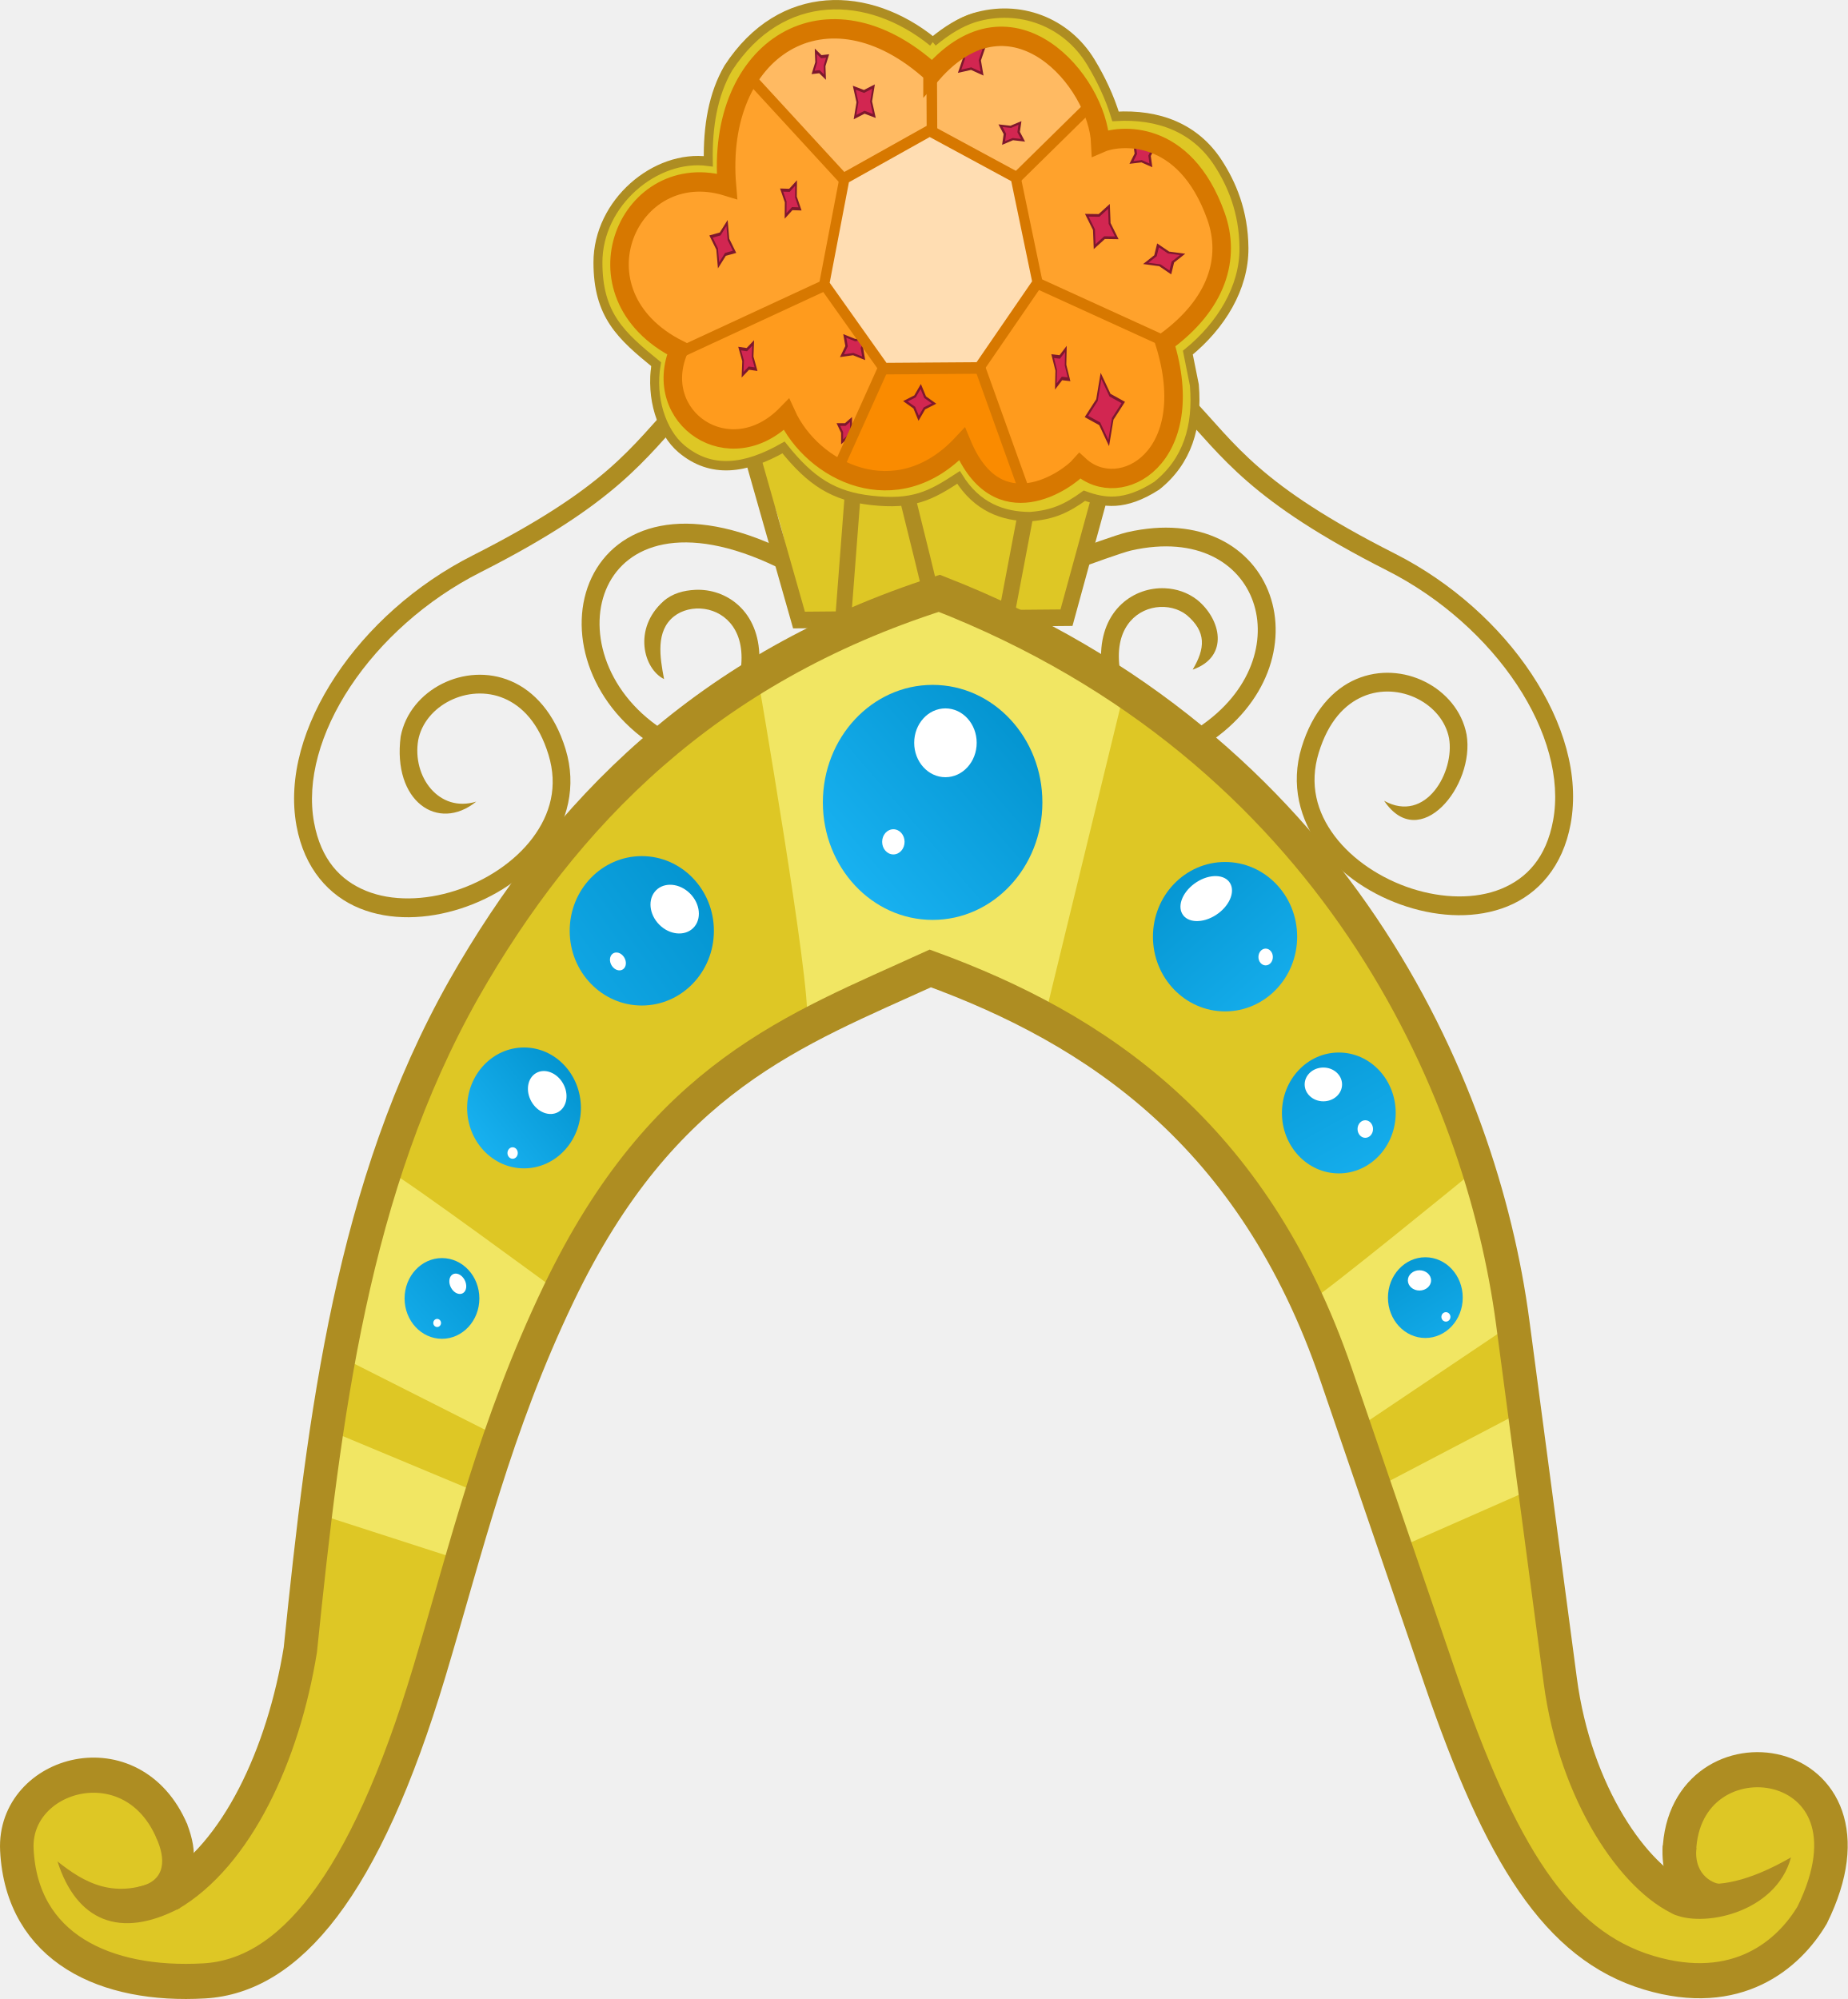
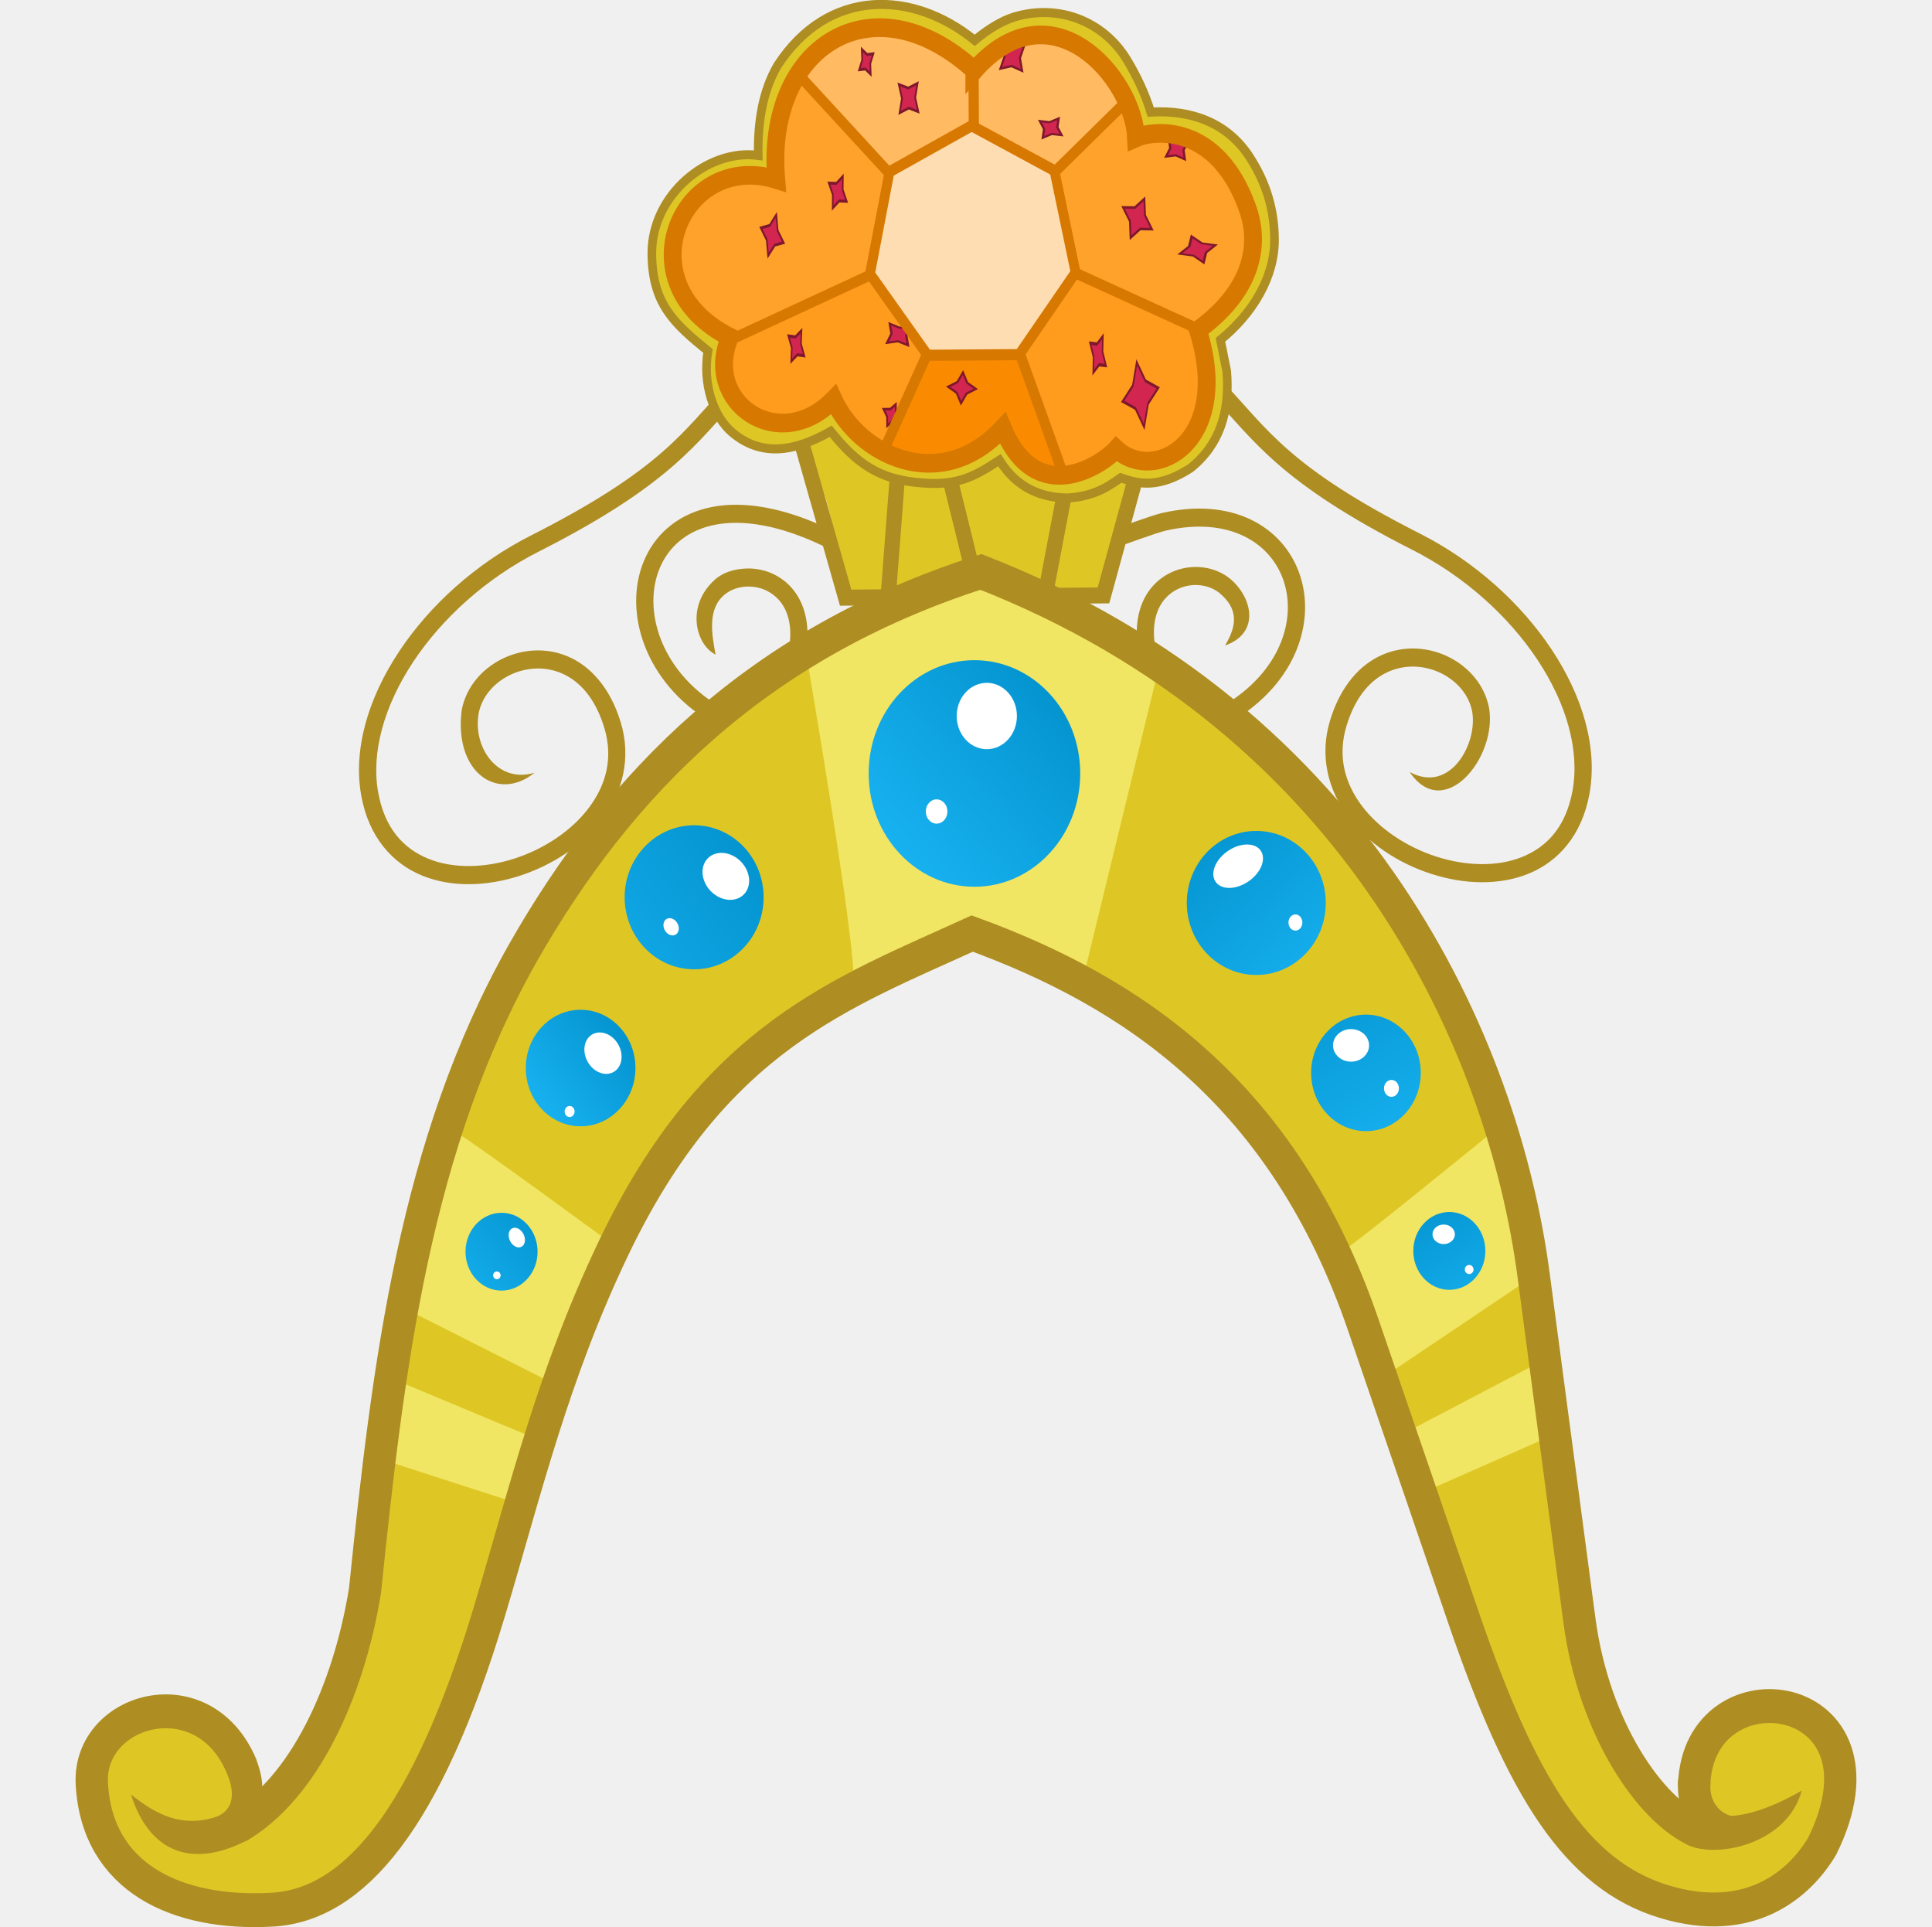
- <svg xmlns="http://www.w3.org/2000/svg" xmlns:xlink="http://www.w3.org/1999/xlink" width="340.836" height="368.777" id="svg3634" version="1.1">
+ <svg xmlns="http://www.w3.org/2000/svg" xmlns:xlink="http://www.w3.org/1999/xlink" width="369.768" height="368.679" id="svg3634" version="1.1">
  <defs id="defs3636">
    <linearGradient xlink:href="#linearGradient4212" id="linearGradient6719" gradientUnits="userSpaceOnUse" x1="-3223.634" y1="-327.35" x2="-3259.956" y2="-294.702" />
    <linearGradient id="linearGradient4212">
      <stop style="stop-color:#0597d3;stop-opacity:1" offset="0" id="stop4214" />
      <stop style="stop-color:#16afee;stop-opacity:1" offset="1" id="stop4216" />
    </linearGradient>
    <linearGradient xlink:href="#linearGradient4172" id="linearGradient6721" gradientUnits="userSpaceOnUse" x1="-3163.312" y1="-408.244" x2="-3209.836" y2="-369.882" />
    <linearGradient id="linearGradient4172">
      <stop style="stop-color:#008fca;stop-opacity:1" offset="0" id="stop4174" />
      <stop style="stop-color:#17b0ef;stop-opacity:1" offset="1" id="stop4176" />
    </linearGradient>
    <linearGradient xlink:href="#linearGradient4152" id="linearGradient6723" gradientUnits="userSpaceOnUse" x1="-3099.893" y1="-496.609" x2="-3194.184" y2="-424.624" />
    <linearGradient id="linearGradient4152">
      <stop style="stop-color:#008fca;stop-opacity:1" offset="0" id="stop4154" />
      <stop style="stop-color:#14aceb;stop-opacity:1" offset="1" id="stop4156" />
    </linearGradient>
    <linearGradient xlink:href="#linearGradient4134" id="linearGradient6725" gradientUnits="userSpaceOnUse" x1="-2960.16" y1="-565.872" x2="-3082.036" y2="-455.467" />
    <linearGradient id="linearGradient4134">
      <stop style="stop-color:#008fca;stop-opacity:1" offset="0" id="stop4136" />
      <stop style="stop-color:#21beff;stop-opacity:1" offset="1" id="stop4138" />
    </linearGradient>
    <linearGradient xlink:href="#linearGradient4180" id="linearGradient6727" gradientUnits="userSpaceOnUse" x1="-3167.174" y1="-487.565" x2="-3118.609" y2="-430.839" />
    <linearGradient id="linearGradient4180">
      <stop style="stop-color:#0697d3;stop-opacity:1" offset="0" id="stop4182" />
      <stop style="stop-color:#16afee;stop-opacity:1" offset="1" id="stop4184" />
    </linearGradient>
    <linearGradient xlink:href="#linearGradient4188" id="linearGradient6729" gradientUnits="userSpaceOnUse" x1="-3206.336" y1="-416.112" x2="-3178.056" y2="-363.014" />
    <linearGradient id="linearGradient4188">
      <stop style="stop-color:#099cd9;stop-opacity:1" offset="0" id="stop4190" />
      <stop style="stop-color:#16afee;stop-opacity:1" offset="1" id="stop4192" />
    </linearGradient>
    <linearGradient xlink:href="#linearGradient4196" id="linearGradient6731" gradientUnits="userSpaceOnUse" x1="-3246.08" y1="-330.049" x2="-3224.725" y2="-293.688" />
    <linearGradient id="linearGradient4196">
      <stop style="stop-color:#0698d4;stop-opacity:1" offset="0" id="stop4198" />
      <stop style="stop-color:#14aceb;stop-opacity:1" offset="1" id="stop4200" />
    </linearGradient>
  </defs>
-   <g id="layer1" transform="translate(-204.577,-348.0007)">
+   <g id="layer1" transform="translate(-190.1163,-348.0229)">
    <g style="display:inline" id="g6120" transform="matrix(0.4122991,0,0,0.4319844,-144.7733,-3008.224)">
      <path id="path4073" d="m 1149.552,7939.961 c -20.156,20.263 -29.832,37.105 -90.875,66.625 -25.452,12.308 -46.906,30.826 -61.187,51.406 -14.282,20.58 -21.494,43.351 -17.5,64.062 3.51,18.204 14.534,29.859 28.281,35.188 13.748,5.329 30.001,4.742 45.125,0.094 15.124,-4.648 29.187,-13.378 38.469,-25.156 9.282,-11.778 13.616,-26.935 8.5,-42.938 -4.904,-15.339 -14.089,-24.839 -24.438,-29.062 -10.349,-4.223 -21.616,-3.255 -30.812,1.156 -9.196,4.411 -16.508,12.4 -18.531,22.531 -3.719,27.604 16.648,41.003 33.818,27.781 -16.636,4.922 -28.749,-10.667 -25.974,-26.218 1.45,-7.258 6.861,-13.376 14.156,-16.875 7.296,-3.499 16.249,-4.259 24.312,-0.969 8.064,3.291 15.514,10.55 19.844,24.094 4.295,13.436 0.862,25.357 -7.156,35.531 -8.018,10.175 -20.788,18.245 -34.531,22.469 -13.743,4.224 -28.363,4.568 -39.906,0.094 -11.543,-4.474 -20.253,-13.349 -23.312,-29.219 -3.443,-17.854 2.801,-38.665 16.219,-58 13.418,-19.335 33.925,-37.078 58.125,-48.781 61.839,-29.905 73.566,-48.557 93.063,-68.156 l -5.688,-5.656 z" style="font-size:medium;font-style:normal;font-variant:normal;font-weight:normal;font-stretch:normal;text-indent:0;text-align:start;text-decoration:none;line-height:normal;letter-spacing:normal;word-spacing:normal;text-transform:none;direction:ltr;block-progression:tb;writing-mode:lr-tb;text-anchor:start;baseline-shift:baseline;color:#000000;fill:#ae8d22;fill-opacity:1;stroke:none;stroke-width:8;marker:none;visibility:visible;display:inline;overflow:visible;enable-background:accumulate;font-family:Sans;-inkscape-font-specification:Sans" />
      <path id="path4073-1" d="m 1380.486,7939.097 -5.656,5.656 c 19.496,19.6 31.223,38.282 93.062,68.188 24.2,11.703 44.707,29.446 58.125,48.781 13.418,19.335 19.63,40.114 16.188,57.969 -3.06,15.87 -11.77,24.776 -23.312,29.25 -11.543,4.474 -26.131,4.099 -39.875,-0.125 -13.744,-4.224 -26.544,-12.294 -34.562,-22.469 -8.018,-10.175 -11.42,-22.096 -7.125,-35.531 4.33,-13.543 11.749,-20.772 19.812,-24.062 8.064,-3.291 17.017,-2.562 24.312,0.938 7.296,3.499 12.738,9.617 14.188,16.875 2.628,14.297 -10.336,36.623 -29.034,26.737 15.849,22.584 40.764,-6.369 36.877,-28.299 -2.023,-10.132 -9.366,-18.12 -18.562,-22.531 -9.196,-4.411 -20.464,-5.348 -30.813,-1.125 -10.349,4.223 -19.502,13.692 -24.406,29.031 -5.116,16.002 -0.813,31.159 8.469,42.938 9.282,11.778 23.376,20.508 38.5,25.156 15.124,4.648 31.377,5.235 45.125,-0.094 13.748,-5.329 24.74,-16.983 28.25,-35.188 3.994,-20.712 -3.187,-43.451 -17.469,-64.031 -14.282,-20.58 -35.767,-39.129 -61.219,-51.438 -61.043,-29.52 -70.719,-46.362 -90.875,-66.625 z" style="font-size:medium;font-style:normal;font-variant:normal;font-weight:normal;font-stretch:normal;text-indent:0;text-align:start;text-decoration:none;line-height:normal;letter-spacing:normal;word-spacing:normal;text-transform:none;direction:ltr;block-progression:tb;writing-mode:lr-tb;text-anchor:start;baseline-shift:baseline;color:#000000;fill:#ae8d22;fill-opacity:1;stroke:none;stroke-width:8;marker:none;visibility:visible;display:inline;overflow:visible;enable-background:accumulate;font-family:Sans;-inkscape-font-specification:Sans" />
      <path id="path3969" d="m 1196.78,8007.926 c -87.384,-40.428 -110.644,41.362 -55.397,76.115" style="color:#000000;fill:none;stroke:#ae8d22;stroke-width:8;stroke-linecap:butt;stroke-linejoin:miter;stroke-miterlimit:4;stroke-opacity:1;stroke-dasharray:none;stroke-dashoffset:0;marker:none;visibility:visible;display:inline;overflow:visible;enable-background:accumulate" />
      <path id="path3971" d="m 1158.458,8021.211 c -5.15,0.216 -10.404,1.532 -14.344,4.906 -13.667,11.707 -8.906,28.835 0.319,33.22 -1.891,-9.437 -3.812,-20.549 4.431,-26.782 3.632,-2.746 8.735,-3.876 13.656,-3.188 4.921,0.688 9.577,3.166 12.688,7.469 3.111,4.303 4.86,10.593 3.344,19.656 l 7.906,1.312 c 1.791,-10.705 -0.295,-19.45 -4.781,-25.656 -4.486,-6.206 -11.21,-9.729 -18.062,-10.688 -1.713,-0.24 -3.44,-0.322 -5.156,-0.25 z" style="font-size:medium;font-style:normal;font-variant:normal;font-weight:normal;font-stretch:normal;text-indent:0;text-align:start;text-decoration:none;line-height:normal;letter-spacing:normal;word-spacing:normal;text-transform:none;direction:ltr;block-progression:tb;writing-mode:lr-tb;text-anchor:start;baseline-shift:baseline;color:#000000;fill:#ae8d22;fill-opacity:1;stroke:none;stroke-width:8;marker:none;visibility:visible;display:inline;overflow:visible;enable-background:accumulate;font-family:Sans;-inkscape-font-specification:Sans" />
      <path id="path3969-7" d="m 1328.48,8008.366 c 4.514,-1.622 19.873,-6.95 24.033,-7.853 62.627,-13.6 84.085,50.622 33.117,82.854" style="color:#000000;fill:none;stroke:#ae8d22;stroke-width:8;stroke-linecap:butt;stroke-linejoin:miter;stroke-miterlimit:4;stroke-opacity:1;stroke-dasharray:none;stroke-dashoffset:0;marker:none;visibility:visible;display:inline;overflow:visible;enable-background:accumulate" />
      <path id="path3971-4" d="m 1368.549,8020.535 c -1.717,-0.072 -3.443,0.01 -5.156,0.25 -6.852,0.959 -13.576,4.481 -18.062,10.687 -4.486,6.206 -6.541,14.951 -4.75,25.656 l 7.875,-1.312 c -1.516,-9.063 0.233,-15.353 3.344,-19.656 3.111,-4.303 7.766,-6.78 12.687,-7.469 4.921,-0.688 9.995,0.481 13.656,3.188 9.084,7.247 8.403,14.388 2.791,23.414 16.622,-5.55 12.625,-21.665 1.959,-29.852 -4.171,-3.083 -9.194,-4.69 -14.344,-4.906 z" style="font-size:medium;font-style:normal;font-variant:normal;font-weight:normal;font-stretch:normal;text-indent:0;text-align:start;text-decoration:none;line-height:normal;letter-spacing:normal;word-spacing:normal;text-transform:none;direction:ltr;block-progression:tb;writing-mode:lr-tb;text-anchor:start;baseline-shift:baseline;color:#000000;fill:#ae8d22;fill-opacity:1;stroke:none;stroke-width:8;marker:none;visibility:visible;display:inline;overflow:visible;enable-background:accumulate;font-family:Sans;-inkscape-font-specification:Sans" />
      <g transform="matrix(0.8132348,0,0,0.8121246,4571.774,8885.232)" id="g4007" style="display:inline">
        <path style="color:#000000;fill:#ffba62;fill-opacity:1;stroke:none;stroke-width:8;marker:none;visibility:visible;display:inline;overflow:visible;enable-background:accumulate" d="m -4162.727,-1331.649 47.836,53.2 47.273,-27.218 47.273,23.507 40.52,-40.209 c -6.192,-16.564 -29.038,-27.026 -52.901,-37.116 l -34.329,22.888 c -52.941,-38.358 -59.785,-10.593 -86.104,-12.372 z" id="path3903-1" />
        <path style="color:#000000;fill:#ffa22c;fill-opacity:1;stroke:none;stroke-width:8;marker:none;visibility:visible;display:inline;overflow:visible;enable-background:accumulate" d="m -4207.186,-1187.515 c -24.792,-26.428 -40.46,-52.532 -19.134,-77.325 -1.945,-10.722 49.551,-18.279 47.273,-8.66 -1.252,5.288 6.15,-64.975 11.818,-61.86 0,0 52.338,51.344 51.775,53.818 -0.563,2.474 -9.567,58.767 -9.567,58.767 z" id="path3913-7" />
        <path style="color:#000000;fill:#ffa22c;fill-opacity:1;stroke:none;stroke-width:8;marker:none;visibility:visible;display:inline;overflow:visible;enable-background:accumulate" d="m -4020.908,-1280.305 42.208,-40.209 3.939,19.795 c 46.932,-1.372 62.646,25.852 64.719,65.572 -6.177,22.3 -19.688,28.476 -31.515,38.353 l -69.221,-28.456 z" id="path3916-4" />
        <path style="color:#000000;fill:#ff9b1d;fill-opacity:1;stroke:none;stroke-width:8;marker:none;visibility:visible;display:inline;overflow:visible;enable-background:accumulate" d="m -4207.186,-1189.989 c -5.937,14.094 -9.505,66.76 60.217,36.497 l 28.701,26.6 24.199,-55.055 -32.078,-40.209 z" id="path3920-0" />
        <path style="color:#000000;fill:#fa8b00;fill-opacity:1;stroke:none;stroke-width:8;marker:none;visibility:visible;display:inline;overflow:visible;enable-background:accumulate" d="m -4120.875,-1126.963 c 2.786,-2.624 27.458,-53.802 27.458,-53.802 l 53.324,-0.875 c 0,0 24.707,62.652 25.468,66.05 2.767,12.354 -34.349,-13.821 -37.804,-20.996 -18.736,7.219 -30.872,20.931 -68.446,9.623 z" id="path3922-9" />
        <path style="color:#000000;fill:#ff9b1d;fill-opacity:1;stroke:none;stroke-width:8;marker:none;visibility:visible;display:inline;overflow:visible;enable-background:accumulate" d="m -4040.491,-1178.578 33.029,-45.929 72.425,34.118 c 0.787,29.09 -4.251,52.692 -18.305,67.799 l -33.427,-7.436 -29.05,15.747 z" id="path3925-4" />
        <path style="fill:#d22651;fill-opacity:1;stroke:#7e182d;stroke-width:10.581;stroke-miterlimit:4;stroke-opacity:1;stroke-dasharray:none;display:inline" id="path3932-8" d="m -7093.084,-566.639 -56.51,8.768 -42.85,37.87 -8.768,-56.51 -37.87,-42.85 56.51,-8.768 42.85,-37.87 8.768,56.51 z" transform="matrix(0.08865716,0,0,0.1525333,-3546.818,-1155.211)" />
        <path style="color:#000000;fill:none;stroke:#dec725;stroke-width:11.074;stroke-linecap:butt;stroke-linejoin:miter;stroke-miterlimit:4;stroke-opacity:1;stroke-dasharray:none;stroke-dashoffset:0;marker:none;visibility:visible;display:inline;overflow:visible;enable-background:accumulate" d="m -4148.658,-1145.45 c -11.483,7.483 -19.998,10.137 -26.938,10.02 -34.175,0.636 -45.288,-31.201 -39.236,-50.992 -8.175,-4.455 -16.211,-10.133 -20.267,-15.949 -17.062,-24.463 -11.599,-56.547 8.528,-72.617 12.681,-11.052 27.605,-10.454 40.208,-10.886 0.625,-36.229 11.786,-66.026 46.682,-77.687 23.72,-5.788 49.414,-4.41 73.189,17.683 7.494,-7.117 14.968,-14.29 25.299,-16.236 21.472,-4.045 42.258,3.721 56.57,20.793 8.127,9.693 12.496,21.044 15.491,33.796 34.113,-8.777 68.468,22.811 69.362,66.418 -0.628,20.669 -13.694,36.723 -31.656,51.116 18.425,56.349 -21.097,85.653 -52.901,70.52 -10.18,6.968 -19.505,12.15 -29.885,12.87 -19.973,1.463 -33.072,-8.864 -36.522,-23.386 -5.674,3.932 -10.878,8.597 -16.966,11.406 -18.049,8.328 -42.202,5.193 -58.694,-4.191 -14.072,-8.007 -14.156,-15.925 -22.262,-22.68 z" id="path3116-8" />
        <path style="fill:#d22651;fill-opacity:1;stroke:#7e182d;stroke-width:3.357;stroke-miterlimit:4;stroke-opacity:1;stroke-dasharray:none;display:inline" id="path3889-2" d="m -6121.79,-104.311 -20.278,-5.939 -20.277,5.939 5.939,-20.278 -5.939,-20.278 20.277,5.939 20.278,-5.939 -5.939,20.278 z" transform="matrix(0.3000914,-0.1146958,0.1059998,0.4073165,-2117.247,-1908.665)" />
        <path style="fill:#d22651;fill-opacity:1;stroke:#7e182d;stroke-width:4.675;stroke-miterlimit:4;stroke-opacity:1;stroke-dasharray:none;display:inline" id="path3901-4" d="m -6036.625,-213.809 -18.373,-8.684 -20.155,2.601 8.684,-18.373 -2.601,-20.155 18.373,8.684 20.154,-2.601 -8.684,18.373 z" transform="matrix(0.2775355,0,0,0.2495999,-2271.245,-1233.743)" />
        <path style="fill:#d22651;fill-opacity:1;stroke:#7e182d;stroke-width:5.291;stroke-miterlimit:4;stroke-opacity:1;stroke-dasharray:none;display:inline" id="path3905-5" d="m -5973.764,-86.061 -19.294,20.77 -5.04,27.897 -20.77,-19.294 -27.896,-5.04 19.294,-20.77 5.04,-27.897 20.77,19.294 z" transform="matrix(0.2775355,0,0,0.1949036,-2271.245,-1223.528)" />
        <path transform="matrix(0.2775355,0,0,0.3050665,-2271.245,-1219.409)" style="fill:#d22651;fill-opacity:1;stroke:#7e182d;stroke-width:4.229;stroke-miterlimit:4;stroke-opacity:1;stroke-dasharray:none;display:inline" id="path3907-5" d="m -6371.204,-380.085 -21.711,-8.561 -22.899,4.505 8.561,-21.711 -4.505,-22.899 21.711,8.561 22.899,-4.505 -8.561,21.711 z" />
        <path style="fill:#d22651;fill-opacity:1;stroke:#7e182d;stroke-width:4.804;stroke-miterlimit:4;stroke-opacity:1;stroke-dasharray:none;display:inline" id="path3909-1" d="m -6290.094,-266.531 -20.155,-2.601 -18.373,8.684 2.601,-20.155 -8.684,-18.373 20.154,2.601 18.373,-8.684 -2.601,20.155 z" transform="matrix(0.2775355,0,0,0.2364301,-2271.245,-1237.285)" />
        <path style="fill:#d22651;fill-opacity:1;stroke:#7e182d;stroke-width:5.26;stroke-miterlimit:4;stroke-opacity:1;stroke-dasharray:none;display:inline" id="path3911-7" d="m -6685.506,-374.002 -17.062,-9.401 -19.438,1.29 9.401,-17.062 -1.29,-19.438 17.062,9.401 19.438,-1.29 -9.401,17.062 z" transform="matrix(0.1794119,0,0,0.3050665,-2926.455,-1219.409)" />
        <path style="fill:#d22651;fill-opacity:1;stroke:#7e182d;stroke-width:4.866;stroke-miterlimit:4;stroke-opacity:1;stroke-dasharray:none;display:inline" id="path3914-1" d="m -6571.952,-307.086 -25.644,-6.41 -25.05,8.438 6.41,-25.644 -8.438,-25.05 25.644,6.41 25.05,-8.438 -6.41,25.644 z" transform="matrix(0.2096038,0,0,0.3050665,-2721.27,-1219.409)" />
        <path style="fill:#d22651;fill-opacity:1;stroke:#7e182d;stroke-width:5.274;stroke-miterlimit:4;stroke-opacity:1;stroke-dasharray:none;display:inline" id="path3918-1" d="m -6711.867,-146.893 -24.087,-0.45 -20.523,12.616 0.45,-24.087 -12.616,-20.524 24.087,0.45 20.524,-12.616 -0.45,24.087 z" transform="matrix(0.1784157,0,0,0.3050665,-2942.151,-1219.409)" />
        <path style="fill:#d22651;fill-opacity:1;stroke:#7e182d;stroke-width:4.859;stroke-miterlimit:4;stroke-opacity:1;stroke-dasharray:none;display:inline" id="path3923-5" d="m -6198.845,149.159 -22.776,-1.167 -19.807,11.306 1.167,-22.776 -11.306,-19.807 22.776,1.167 19.807,-11.305 -1.167,22.776 z" transform="matrix(0.1707911,0,0,0.3754665,-2932.937,-1230.623)" />
        <path style="fill:#d22651;fill-opacity:1;stroke:#7e182d;stroke-width:4.481;stroke-miterlimit:4;stroke-opacity:1;stroke-dasharray:none;display:inline" id="path3926-2" d="m -6125.846,159.297 23.76,27.875 35.045,10.652 -27.875,23.76 -10.652,35.045 -23.76,-27.875 -35.045,-10.652 27.875,-23.76 z" transform="matrix(0.2081516,0,0,0.3622665,-2698.953,-1234.088)" />
        <path style="fill:#d22651;fill-opacity:1;stroke:#7e182d;stroke-width:4.306;stroke-miterlimit:4;stroke-opacity:1;stroke-dasharray:none;display:inline" id="path3928-7" d="m -6466.508,187.686 -19.069,8.726 -11.348,17.635 -8.726,-19.069 -17.635,-11.348 19.069,-8.726 11.348,-17.635 8.726,19.069 z" transform="matrix(0.2775355,0,0,0.2941713,-2271.245,-1217.077)" />
        <path style="fill:#d22651;fill-opacity:1;stroke:#7e182d;stroke-width:5.149;stroke-miterlimit:4;stroke-opacity:1;stroke-dasharray:none;display:inline" id="path3930-6" d="m -6646.979,72.104 22.428,9.872 24.21,-3.788 -9.872,22.428 3.788,24.21 -22.428,-9.872 -24.21,3.788 9.872,-22.428 z" transform="matrix(0.2561866,0,0,0.2229332,-2412.155,-1213.487)" />
        <path style="fill:#d22651;fill-opacity:1;stroke:#7e182d;stroke-width:6.918;stroke-miterlimit:4;stroke-opacity:1;stroke-dasharray:none;display:inline" id="path3933-1" d="m -6782.838,126.853 -30.17,-2.232 -26.607,14.398 2.232,-30.17 -14.398,-26.607 30.17,2.232 26.607,-14.398 -2.232,30.17 z" transform="matrix(0.1306049,0,0,0.2422587,-3277.981,-1210.677)" />
        <path style="fill:#d22651;fill-opacity:1;stroke:#7e182d;stroke-width:5.336;stroke-miterlimit:4;stroke-opacity:1;stroke-dasharray:none;display:inline" id="path3935-4" d="m -6634.812,240.408 -18.721,0.021 -15.751,10.118 -0.021,-18.721 -10.118,-15.751 18.721,-0.021 15.751,-10.118 0.021,18.721 z" transform="matrix(0.201844,0,0,0.2634666,-2770.348,-1207.749)" />
        <path style="color:#000000;fill:#dec725;fill-opacity:1;stroke:none;stroke-width:8;marker:none;visibility:visible;display:inline;overflow:visible;enable-background:accumulate" d="m -4165.444,-1132.212 c 12.338,23.506 16.481,29.251 25.468,87.921 l 74.415,-4.374 46.161,-0.437 27.856,1.312 17.111,-63.863 -9.153,-2.187 -36.611,11.373 -33.427,-19.684 -25.866,11.373 -31.039,-2.187 -21.091,-10.061 -17.509,-15.747 z" id="path3938-2" />
        <path style="fill:#ffddb2;fill-opacity:1;stroke:#d77800;stroke-width:24.019;stroke-miterlimit:4;stroke-opacity:1;stroke-dasharray:none;display:inline" id="path3110-3" d="m -6578.035,96.437 -219.614,50.482 -176.395,-140.226 -0.348,-225.341 175.962,-140.77 219.768,49.804 98.085,202.874 z" transform="matrix(0.2264093,0.05520111,-0.04986546,0.2471147,-2547.021,-841.2863)" />
        <path style="color:#000000;fill:none;stroke:#d77800;stroke-width:10.184;stroke-linecap:butt;stroke-linejoin:miter;stroke-miterlimit:10;stroke-opacity:1;stroke-dasharray:none;stroke-dashoffset:0;marker:none;visibility:visible;display:inline;overflow:visible;enable-background:accumulate" d="m -4066.755,-1335.611 c -57.975,-50.667 -119.645,-13.178 -113.089,59.489 -53.962,-15.967 -87.446,56.599 -26.464,85.99 -15.781,35.568 28.006,64.592 59.168,34.046 14.191,29.884 60.46,52.605 96.616,15.563 19.567,45.015 57.853,19.045 64.852,11.47 22.118,19.381 66.364,-4.465 46.554,-64.897 29.168,-20.128 36.493,-44.473 28.316,-66.444 -17.345,-46.603 -53.565,-42.74 -63.631,-38.473 -1.561,-32.594 -48.154,-84.606 -92.322,-36.743 z" id="path3112-2" />
        <path style="color:#000000;fill:none;stroke:#d77800;stroke-width:5.82;stroke-linecap:butt;stroke-linejoin:miter;stroke-miterlimit:4;stroke-opacity:1;stroke-dasharray:none;stroke-dashoffset:0;marker:none;visibility:visible;display:inline;overflow:visible;enable-background:accumulate" d="m -4114.329,-1278.449 -51.775,-53.818" id="path3888-2" />
        <path style="color:#000000;fill:none;stroke:#d77800;stroke-width:5.82;stroke-linecap:butt;stroke-linejoin:miter;stroke-miterlimit:4;stroke-opacity:1;stroke-dasharray:none;stroke-dashoffset:0;marker:none;visibility:visible;display:inline;overflow:visible;enable-background:accumulate" d="m -4021.471,-1279.686 42.771,-40.209" id="path3899-1" />
        <path style="color:#000000;fill:none;stroke:#d77800;stroke-width:5.82;stroke-linecap:butt;stroke-linejoin:miter;stroke-miterlimit:4;stroke-opacity:1;stroke-dasharray:none;stroke-dashoffset:0;marker:none;visibility:visible;display:inline;overflow:visible;enable-background:accumulate" d="m -4126.147,-1224.012 -78.225,34.642" id="path3891-6" />
        <path style="color:#000000;fill:none;stroke:#d77800;stroke-width:5.82;stroke-linecap:butt;stroke-linejoin:miter;stroke-miterlimit:4;stroke-opacity:1;stroke-dasharray:none;stroke-dashoffset:0;marker:none;visibility:visible;display:inline;overflow:visible;enable-background:accumulate" d="m -4093.506,-1181.329 -24.762,52.581" id="path3893-8" />
        <path style="color:#000000;fill:none;stroke:#d77800;stroke-width:5.82;stroke-linecap:butt;stroke-linejoin:miter;stroke-miterlimit:4;stroke-opacity:1;stroke-dasharray:none;stroke-dashoffset:0;marker:none;visibility:visible;display:inline;overflow:visible;enable-background:accumulate" d="m -4040.605,-1180.71 25.325,67.427" id="path3895-5" />
        <path style="color:#000000;fill:none;stroke:#d77800;stroke-width:5.82;stroke-linecap:butt;stroke-linejoin:miter;stroke-miterlimit:4;stroke-opacity:1;stroke-dasharray:none;stroke-dashoffset:0;marker:none;visibility:visible;display:inline;overflow:visible;enable-background:accumulate" d="m -4007.964,-1224.631 68.096,29.693" id="path3897-7" />
        <path style="color:#000000;fill:none;stroke:#d77800;stroke-width:5.82;stroke-linecap:butt;stroke-linejoin:miter;stroke-miterlimit:4;stroke-opacity:1;stroke-dasharray:none;stroke-dashoffset:0;marker:none;visibility:visible;display:inline;overflow:visible;enable-background:accumulate" d="m -4067.619,-1336.597 c 0.188,15.053 0.375,-27.935 0.563,31.549" id="path3886-6" />
        <path style="color:#000000;fill:none;stroke:#ae8d22;stroke-width:8.729;stroke-linecap:butt;stroke-linejoin:miter;stroke-miterlimit:4;stroke-opacity:1;stroke-dasharray:none;stroke-dashoffset:0;marker:none;visibility:visible;display:inline;overflow:visible;enable-background:accumulate" d="m -4116.017,-1047.402 5.346,-66.809" id="path3931-1-6" />
        <path style="color:#000000;fill:none;stroke:#ae8d22;stroke-width:8.729;stroke-linecap:butt;stroke-linejoin:miter;stroke-miterlimit:4;stroke-opacity:1;stroke-dasharray:none;stroke-dashoffset:0;marker:none;visibility:visible;display:inline;overflow:visible;enable-background:accumulate" d="m -4064.242,-1047.711 c 0,-2.165 -15.758,-62.479 -15.758,-62.479" id="path3934-8" />
        <path style="color:#000000;fill:none;stroke:#ae8d22;stroke-width:8.729;stroke-linecap:butt;stroke-linejoin:miter;stroke-miterlimit:4;stroke-opacity:1;stroke-dasharray:none;stroke-dashoffset:0;marker:none;visibility:visible;display:inline;overflow:visible;enable-background:accumulate" d="m -4026.536,-1048.33 10.693,-53.818" id="path3936-9" />
        <path style="color:#000000;fill:none;stroke:#ae8d22;stroke-width:8.729;stroke-linecap:butt;stroke-linejoin:miter;stroke-miterlimit:4;stroke-opacity:1;stroke-dasharray:none;stroke-dashoffset:0;marker:none;visibility:visible;display:inline;overflow:visible;enable-background:accumulate" d="m -4164.697,-1130.294 24.481,82.274 147.165,-1.237 17.727,-61.86 0,0" id="path3929-2" />
        <path style="color:#000000;fill:none;stroke:#ae8d22;stroke-width:4.922;stroke-linecap:butt;stroke-linejoin:miter;stroke-miterlimit:4;stroke-opacity:1;stroke-dasharray:none;stroke-dashoffset:0;marker:none;visibility:visible;display:inline;overflow:visible;enable-background:accumulate" d="m -4066.556,-1352.014 c -35.116,-27.242 -83.394,-29.052 -112.581,13.771 -8.429,13.867 -11.338,30.807 -10.979,48.998 -29.114,-3.754 -60.732,21.844 -60.718,53.176 0.012,27.791 12.713,38.486 32.066,53.554 -3.254,17.442 2.936,35.678 13.864,44.449 16.374,13.14 35.178,10.721 56.173,-0.707 15.07,18.046 27.661,25.593 48.167,27.817 23.088,2.505 32.785,-2.442 48.135,-12.07 10.075,15.571 24.372,20.593 39.406,20.639 12.625,-1.006 19.912,-4.198 29.836,-11.016 10.544,3.633 21.859,5.742 39.794,-5.249 16.815,-12.846 22.624,-31.015 20.693,-52.927 l -3.582,-17.059 c 18.265,-14.228 31.038,-34.077 30.869,-55.018 -0.155,-19.259 -6.817,-33.794 -14.223,-44.716 -12.533,-18.483 -32.797,-25.814 -56.44,-24.492 -3.182,-10.031 -8.052,-19.806 -13.602,-28.554 -13.427,-21.165 -39.183,-30.513 -64.106,-23.374 -7.608,2.338 -14.954,6.578 -22.773,12.779 z" id="path3999-7" />
      </g>
      <path id="path4109" d="m 930.864,8568.662 c 5.968,34.982 -7.925,-73.309 -73.126,-31.544 0.625,31.546 -6.59,79.546 97.501,78.861 47.018,-28.052 71.884,-94.454 95.207,-168.418 22.446,-71.184 52.737,-145.606 101.946,-202.946 l 107.538,-57.354 c 120.589,15.154 176.24,126.668 213.642,265.26 40.192,140.865 83.394,143.248 126.178,164.891 59.94,1.435 57.267,-41.618 68.824,-74.56 -15.669,-10.019 -30.838,-21.336 -53.052,-14.338 -7.869,21.948 -26.22,53.462 -30.98,45.97 0,0 -64.457,-110.805 -53.616,-216.597 4.496,-15.771 -67.395,-197.87 -75.993,-197.87 l -87.464,-86.03 -100.369,-45.883 c -47.664,16.292 -94.753,34.958 -163.458,98.935 -37.676,46.165 -62.99,96.134 -83.163,147.685 l -30.111,154.855 c -11.592,72.464 -31.692,117.985 -59.504,139.082 z" style="color:#000000;fill:#dec725;fill-opacity:1;stroke:none;stroke-width:8;marker:none;visibility:visible;display:inline;overflow:visible;enable-background:accumulate" />
      <path id="path4115" d="m 996.906,8381.107 64.888,25.854 -10.646,27.882 -60.833,-18.757 z" style="color:#000000;fill:#f1e663;fill-opacity:1;stroke:none;stroke-width:8;marker:none;visibility:visible;display:inline;overflow:visible;enable-background:accumulate" />
      <path id="path4117" d="m 1022.253,8270.087 c 2.535,0 77.562,52.722 77.562,52.722 l -31.937,58.805 -70.464,-33.965 z" style="color:#000000;fill:#f1e663;fill-opacity:1;stroke:none;stroke-width:8;marker:none;visibility:visible;display:inline;overflow:visible;enable-background:accumulate" />
      <path id="path4119" d="m 1208.312,8204.467 c 2.151,-12.905 -22.224,-147.685 -22.224,-147.685 l 84.597,-30.828 79.578,38.714 -35.846,140.516 -46.6,-23.658 z" style="color:#000000;fill:#f1e663;fill-opacity:1;stroke:none;stroke-width:8;marker:none;visibility:visible;display:inline;overflow:visible;enable-background:accumulate" />
      <path id="path4121" d="m 1433.424,8324.909 c 5.018,-2.151 70.258,-53.052 70.258,-53.052 l 22.224,61.655 -75.993,48.751 z" style="color:#000000;fill:#f1e663;fill-opacity:1;stroke:none;stroke-width:8;marker:none;visibility:visible;display:inline;overflow:visible;enable-background:accumulate" />
      <path id="path4123" d="m 1466.403,8403.053 61.655,-30.828 6.452,32.261 -63.089,26.526 z" style="color:#000000;fill:#f1e663;fill-opacity:1;stroke:none;stroke-width:8;marker:none;visibility:visible;display:inline;overflow:visible;enable-background:accumulate" />
      <path id="path3878" d="m 922.893,8578.306 c 30.409,-16.798 51.19,-59.614 58.805,-104.429 10.852,-100.876 23.162,-197.685 73.234,-282.322 44.937,-75.409 108.871,-137.15 212.652,-168.853 176.598,65.823 242.532,210.545 256.539,311.26 l 21.291,153.095 c 6.748,48.521 33.303,84.558 54.749,93.277" style="color:#000000;fill:none;stroke:#ae8d22;stroke-width:15;stroke-linecap:butt;stroke-linejoin:miter;stroke-miterlimit:4;stroke-opacity:1;stroke-dasharray:none;stroke-dashoffset:0;marker:none;visibility:visible;display:inline;overflow:visible;enable-background:accumulate" />
      <path id="path4085" d="m 1592.927,8566.617 2.385,19.782 c 12.961,6.481 46.531,0.185 53.322,-23.867 -39.52,21.674 -51.573,5.971 -55.707,4.086 z" style="font-size:medium;font-style:normal;font-variant:normal;font-weight:normal;font-stretch:normal;text-indent:0;text-align:start;text-decoration:none;line-height:normal;letter-spacing:normal;word-spacing:normal;text-transform:none;direction:ltr;block-progression:tb;writing-mode:lr-tb;text-anchor:start;baseline-shift:baseline;color:#000000;fill:#ae8d22;fill-opacity:1;stroke:none;stroke-width:14;marker:none;visibility:visible;display:inline;overflow:visible;enable-background:accumulate;font-family:Sans;-inkscape-font-specification:Sans" />
      <path id="path3875" d="m 924.311,8551.582 c -17.704,-39.976 -71.207,-25.398 -69.441,7.76 2.234,41.941 39.715,58.364 83.88,55.92 37.613,-2.082 71.551,-39.386 100.739,-132.26 16.593,-52.799 29.338,-104.549 57.791,-161.207 46.712,-93.014 105.989,-112.59 166.276,-138.901 74.04,25.787 144.577,70.397 181.54,173.373 l 46.583,129.776 c 26.971,75.14 52.178,113.922 93.277,125.721 39.671,11.389 62.76,-7.883 73.158,-24.618 36.512,-70.677 -57.728,-82.853 -59.44,-26.946" style="color:#000000;fill:none;stroke:#ae8d22;stroke-width:15;stroke-linecap:butt;stroke-linejoin:miter;stroke-miterlimit:4;stroke-opacity:1;stroke-dasharray:none;stroke-dashoffset:0;marker:none;visibility:visible;display:inline;overflow:visible;enable-background:accumulate" />
      <path id="path3994" d="m 873.052,8564.264 c 8.416,25.265 27.862,33.402 54.726,19.901 l -7.762,-12.832 c -21.23,10.113 -35.439,1.635 -46.964,-7.069 z" style="font-size:medium;font-style:normal;font-variant:normal;font-weight:normal;font-stretch:normal;text-indent:0;text-align:start;text-decoration:none;line-height:normal;letter-spacing:normal;word-spacing:normal;text-transform:none;direction:ltr;block-progression:tb;writing-mode:lr-tb;text-anchor:start;baseline-shift:baseline;color:#000000;fill:#ae8d22;fill-opacity:1;stroke:none;stroke-width:12;marker:none;visibility:visible;display:inline;overflow:visible;enable-background:accumulate;font-family:Sans;-inkscape-font-specification:Sans" />
      <path id="path4000" d="m 930.941,8548.024 -13.656,6.242 c 3.9,8.132 5.042,18.419 -8.477,20.969 l 17.035,7.167 c 9.226,-12.964 10.308,-21.47 5.099,-34.377 z" style="font-size:medium;font-style:normal;font-variant:normal;font-weight:normal;font-stretch:normal;text-indent:0;text-align:start;text-decoration:none;line-height:normal;letter-spacing:normal;word-spacing:normal;text-transform:none;direction:ltr;block-progression:tb;writing-mode:lr-tb;text-anchor:start;baseline-shift:baseline;color:#000000;fill:#ae8d22;fill-opacity:1;stroke:none;stroke-width:15;marker:none;visibility:visible;display:inline;overflow:visible;enable-background:accumulate;font-family:Sans;-inkscape-font-specification:Sans" />
      <path id="path4160" d="m 1591.277,8557.408 c -0.508,5.035 0.45,10.538 1.275,12.615 0.657,3.923 1.453,8.084 1.813,11.438 l 21.895,-7.679 c -0.724,0 -11.206,-2.407 -9.973,-15.395 z" style="font-size:medium;font-style:normal;font-variant:normal;font-weight:normal;font-stretch:normal;text-indent:0;text-align:start;text-decoration:none;line-height:normal;letter-spacing:normal;word-spacing:normal;text-transform:none;direction:ltr;block-progression:tb;writing-mode:lr-tb;text-anchor:start;baseline-shift:baseline;color:#000000;fill:#ae8d22;fill-opacity:1;stroke:none;stroke-width:14;marker:none;visibility:visible;display:inline;overflow:visible;enable-background:accumulate;font-family:Sans;-inkscape-font-specification:Sans" />
      <path d="m -3222.102,-313.169 c 0,9.519 -7.49,17.236 -16.729,17.236 -9.239,0 -16.729,-7.717 -16.729,-17.236 0,-9.519 7.49,-17.236 16.729,-17.236 9.239,0 16.729,7.717 16.729,17.236 z" id="path3884" style="fill:url(#linearGradient6719);fill-opacity:1;stroke:none;display:inline" transform="translate(4283.896,8636.992)" />
      <path transform="translate(4277.444,8633.407)" d="m -3170.218,-390.944 c 0,14.254 -11.395,25.809 -25.451,25.809 -14.056,0 -25.451,-11.555 -25.451,-25.809 0,-14.254 11.395,-25.809 25.451,-25.809 14.056,0 25.451,11.555 25.451,25.809 z" id="path3937" style="fill:url(#linearGradient6721);fill-opacity:1;stroke:none;display:inline" />
      <path transform="translate(4280.311,8629.823)" d="m -3113.581,-462.994 c 0,17.619 -14.444,31.903 -32.261,31.903 -17.817,0 -32.261,-14.283 -32.261,-31.903 0,-17.619 14.444,-31.903 32.261,-31.903 17.817,0 32.261,14.283 32.261,31.903 z" id="path3939" style="fill:url(#linearGradient6723);fill-opacity:1;stroke:none;display:inline" />
      <path transform="translate(4274.576,8628.389)" d="m -2960.877,-516.405 c 0,27.716 -21.987,50.184 -49.109,50.184 -27.122,0 -49.109,-22.468 -49.109,-50.184 0,-27.716 21.987,-50.184 49.109,-50.184 27.122,0 49.109,22.468 49.109,50.184 z" id="path3941" style="fill:url(#linearGradient6725);fill-opacity:1;stroke:none;display:inline" />
      <path transform="translate(4541.27,8632.332)" d="m -3113.581,-462.994 c 0,17.619 -14.444,31.903 -32.261,31.903 -17.817,0 -32.261,-14.283 -32.261,-31.903 0,-17.619 14.444,-31.903 32.261,-31.903 17.817,0 32.261,14.283 32.261,31.903 z" id="path3939-1" style="fill:url(#linearGradient6727);fill-opacity:1;stroke:none;display:inline" />
      <path transform="translate(4641.997,8635.558)" d="m -3170.218,-390.944 c 0,14.254 -11.395,25.809 -25.451,25.809 -14.056,0 -25.451,-11.555 -25.451,-25.809 0,-14.254 11.395,-25.809 25.451,-25.809 14.056,0 25.451,11.555 25.451,25.809 z" id="path3937-7" style="fill:url(#linearGradient6729);fill-opacity:1;stroke:none;display:inline" />
      <path d="m -3222.102,-313.169 c 0,9.519 -7.49,17.236 -16.729,17.236 -9.239,0 -16.729,-7.717 -16.729,-17.236 0,-9.519 7.49,-17.236 16.729,-17.236 9.239,0 16.729,7.717 16.729,17.236 z" id="path3884-4" style="fill:url(#linearGradient6731);fill-opacity:1;stroke:none;display:inline" transform="translate(4723.873,8636.644)" />
      <path transform="matrix(2.785714,0,0,2.928571,9688.239,9695.441)" d="m -3016.797,-549.383 c 0,2.772 -2.247,5.018 -5.019,5.018 -2.772,0 -5.018,-2.247 -5.018,-5.018 0,-2.772 2.247,-5.018 5.018,-5.018 2.772,0 5.019,2.247 5.019,5.018 z" id="path3949-8" style="fill:#ffffff;fill-opacity:1;stroke:none;display:inline" />
      <path transform="matrix(0.6666667,0,0,0.8823529,3273.278,8563.292)" d="m -3031.852,-492.388 c 0,3.366 -3.37,6.094 -7.528,6.094 -4.157,0 -7.528,-2.728 -7.528,-6.094 0,-3.366 3.37,-6.094 7.528,-6.094 4.157,0 7.528,2.728 7.528,6.094 z" id="path4130" style="fill:#ffffff;fill-opacity:1;stroke:none;display:inline" />
      <path transform="matrix(1.479206,1.20093,-1.078869,1.328862,5291.58,12590.027)" d="m -3148.089,-485.021 c 0,3.08 -2.724,5.576 -6.083,5.576 -3.36,0 -6.083,-2.497 -6.083,-5.576 0,-3.08 2.724,-5.576 6.083,-5.576 3.36,0 6.083,2.497 6.083,5.576 z" id="path4142" style="fill:#ffffff;fill-opacity:1;stroke:none;display:inline" />
      <path transform="matrix(0.8188582,-0.5739959,0.5739959,0.8188582,3978.426,6734.676)" d="m -3163.803,-455.112 c 0,2.24 -1.475,4.056 -3.295,4.056 -1.82,0 -3.295,-1.816 -3.295,-4.056 0,-2.24 1.475,-4.056 3.295,-4.056 1.82,0 3.295,1.816 3.295,4.056 z" id="path4146" style="fill:#ffffff;fill-opacity:1;stroke:none" />
      <path transform="matrix(0.8526039,-0.5225578,0.5225578,0.8526039,4104.967,7047.092)" d="m -2882.733,-477.333 c 0,4.553 -5.617,8.245 -12.546,8.245 -6.929,0 -12.546,-3.691 -12.546,-8.245 0,-4.553 5.617,-8.245 12.546,-8.245 6.929,0 12.546,3.691 12.546,8.245 z" id="path4148" style="fill:#ffffff;fill-opacity:1;stroke:none" />
      <path transform="translate(4287.359,8624.872)" d="m -2870.545,-446.864 c 0,1.98 -1.444,3.585 -3.226,3.585 -1.782,0 -3.226,-1.605 -3.226,-3.585 0,-1.98 1.444,-3.585 3.226,-3.585 1.782,0 3.226,1.605 3.226,3.585 z" id="path4150" style="fill:#ffffff;fill-opacity:1;stroke:none" />
      <path transform="matrix(1.146343,1.920572,-1.064988,0.5844252,4363.597,14643.657)" d="m -3212.993,-391.285 c 0,3.666 -1.938,6.637 -4.329,6.637 -2.391,0 -4.329,-2.972 -4.329,-6.637 0,-3.666 1.938,-6.637 4.329,-6.637 2.391,0 4.329,2.972 4.329,6.637 z" id="path4166" style="fill:#ffffff;fill-opacity:1;stroke:none;display:inline" />
      <path d="m -3204.913,-375.27 c 0,1.355 -1.034,2.453 -2.309,2.453 -1.275,0 -2.309,-1.098 -2.309,-2.453 0,-1.355 1.034,-2.453 2.309,-2.453 1.275,0 2.309,1.098 2.309,2.453 z" id="path4170" style="fill:#ffffff;fill-opacity:1;stroke:none" transform="translate(4283.896,8636.992)" />
      <path transform="matrix(1.26087,0,0,1.136364,5019.386,8693.143)" d="m -2832.652,-405.426 c 0,3.506 -2.972,6.349 -6.637,6.349 -3.666,0 -6.637,-2.842 -6.637,-6.349 0,-3.506 2.971,-6.349 6.637,-6.349 3.666,0 6.637,2.842 6.637,6.349 z" id="path4204" style="fill:#ffffff;fill-opacity:1;stroke:none" />
      <path d="m -2822.263,-385.514 c 0,2.072 -1.55,3.751 -3.463,3.751 -1.913,0 -3.463,-1.68 -3.463,-3.751 0,-2.072 1.55,-3.751 3.463,-3.751 1.913,0 3.463,1.68 3.463,3.751 z" id="path4206" style="fill:#ffffff;fill-opacity:1;stroke:none" transform="translate(4283.896,8636.992)" />
      <path d="m -2796.291,-320.873 c 0,2.391 -2.326,4.329 -5.194,4.329 -2.869,0 -5.194,-1.938 -5.194,-4.329 0,-2.391 2.325,-4.329 5.194,-4.329 2.869,0 5.194,1.938 5.194,4.329 z" id="path4208" style="fill:#ffffff;fill-opacity:1;stroke:none" transform="translate(4283.896,8636.992)" />
      <path d="m -2787.634,-305.29 c 0,1.116 -0.904,2.02 -2.02,2.02 -1.116,0 -2.02,-0.904 -2.02,-2.02 0,-1.116 0.904,-2.02 2.02,-2.02 1.116,0 2.02,0.904 2.02,2.02 z" id="path4210" style="fill:#ffffff;fill-opacity:1;stroke:none" transform="translate(4283.896,8636.992)" />
      <path transform="matrix(0.8642923,-0.5029898,0.5029898,0.8642923,4005.077,6969.974)" d="m -3226.556,-320.585 c 0,2.55 -1.55,4.617 -3.463,4.617 -1.913,0 -3.463,-2.067 -3.463,-4.617 0,-2.55 1.55,-4.617 3.463,-4.617 1.913,0 3.463,2.067 3.463,4.617 z" id="path4220" style="fill:#ffffff;fill-opacity:1;stroke:none" />
      <path d="m -3239.254,-302.693 c 0,0.956 -0.775,1.731 -1.731,1.731 -0.956,0 -1.732,-0.775 -1.732,-1.731 0,-0.956 0.775,-1.731 1.732,-1.731 0.956,0 1.731,0.775 1.731,1.731 z" id="path4222" style="fill:#ffffff;fill-opacity:1;stroke:none" transform="translate(4283.896,8636.992)" />
    </g>
  </g>
</svg>
